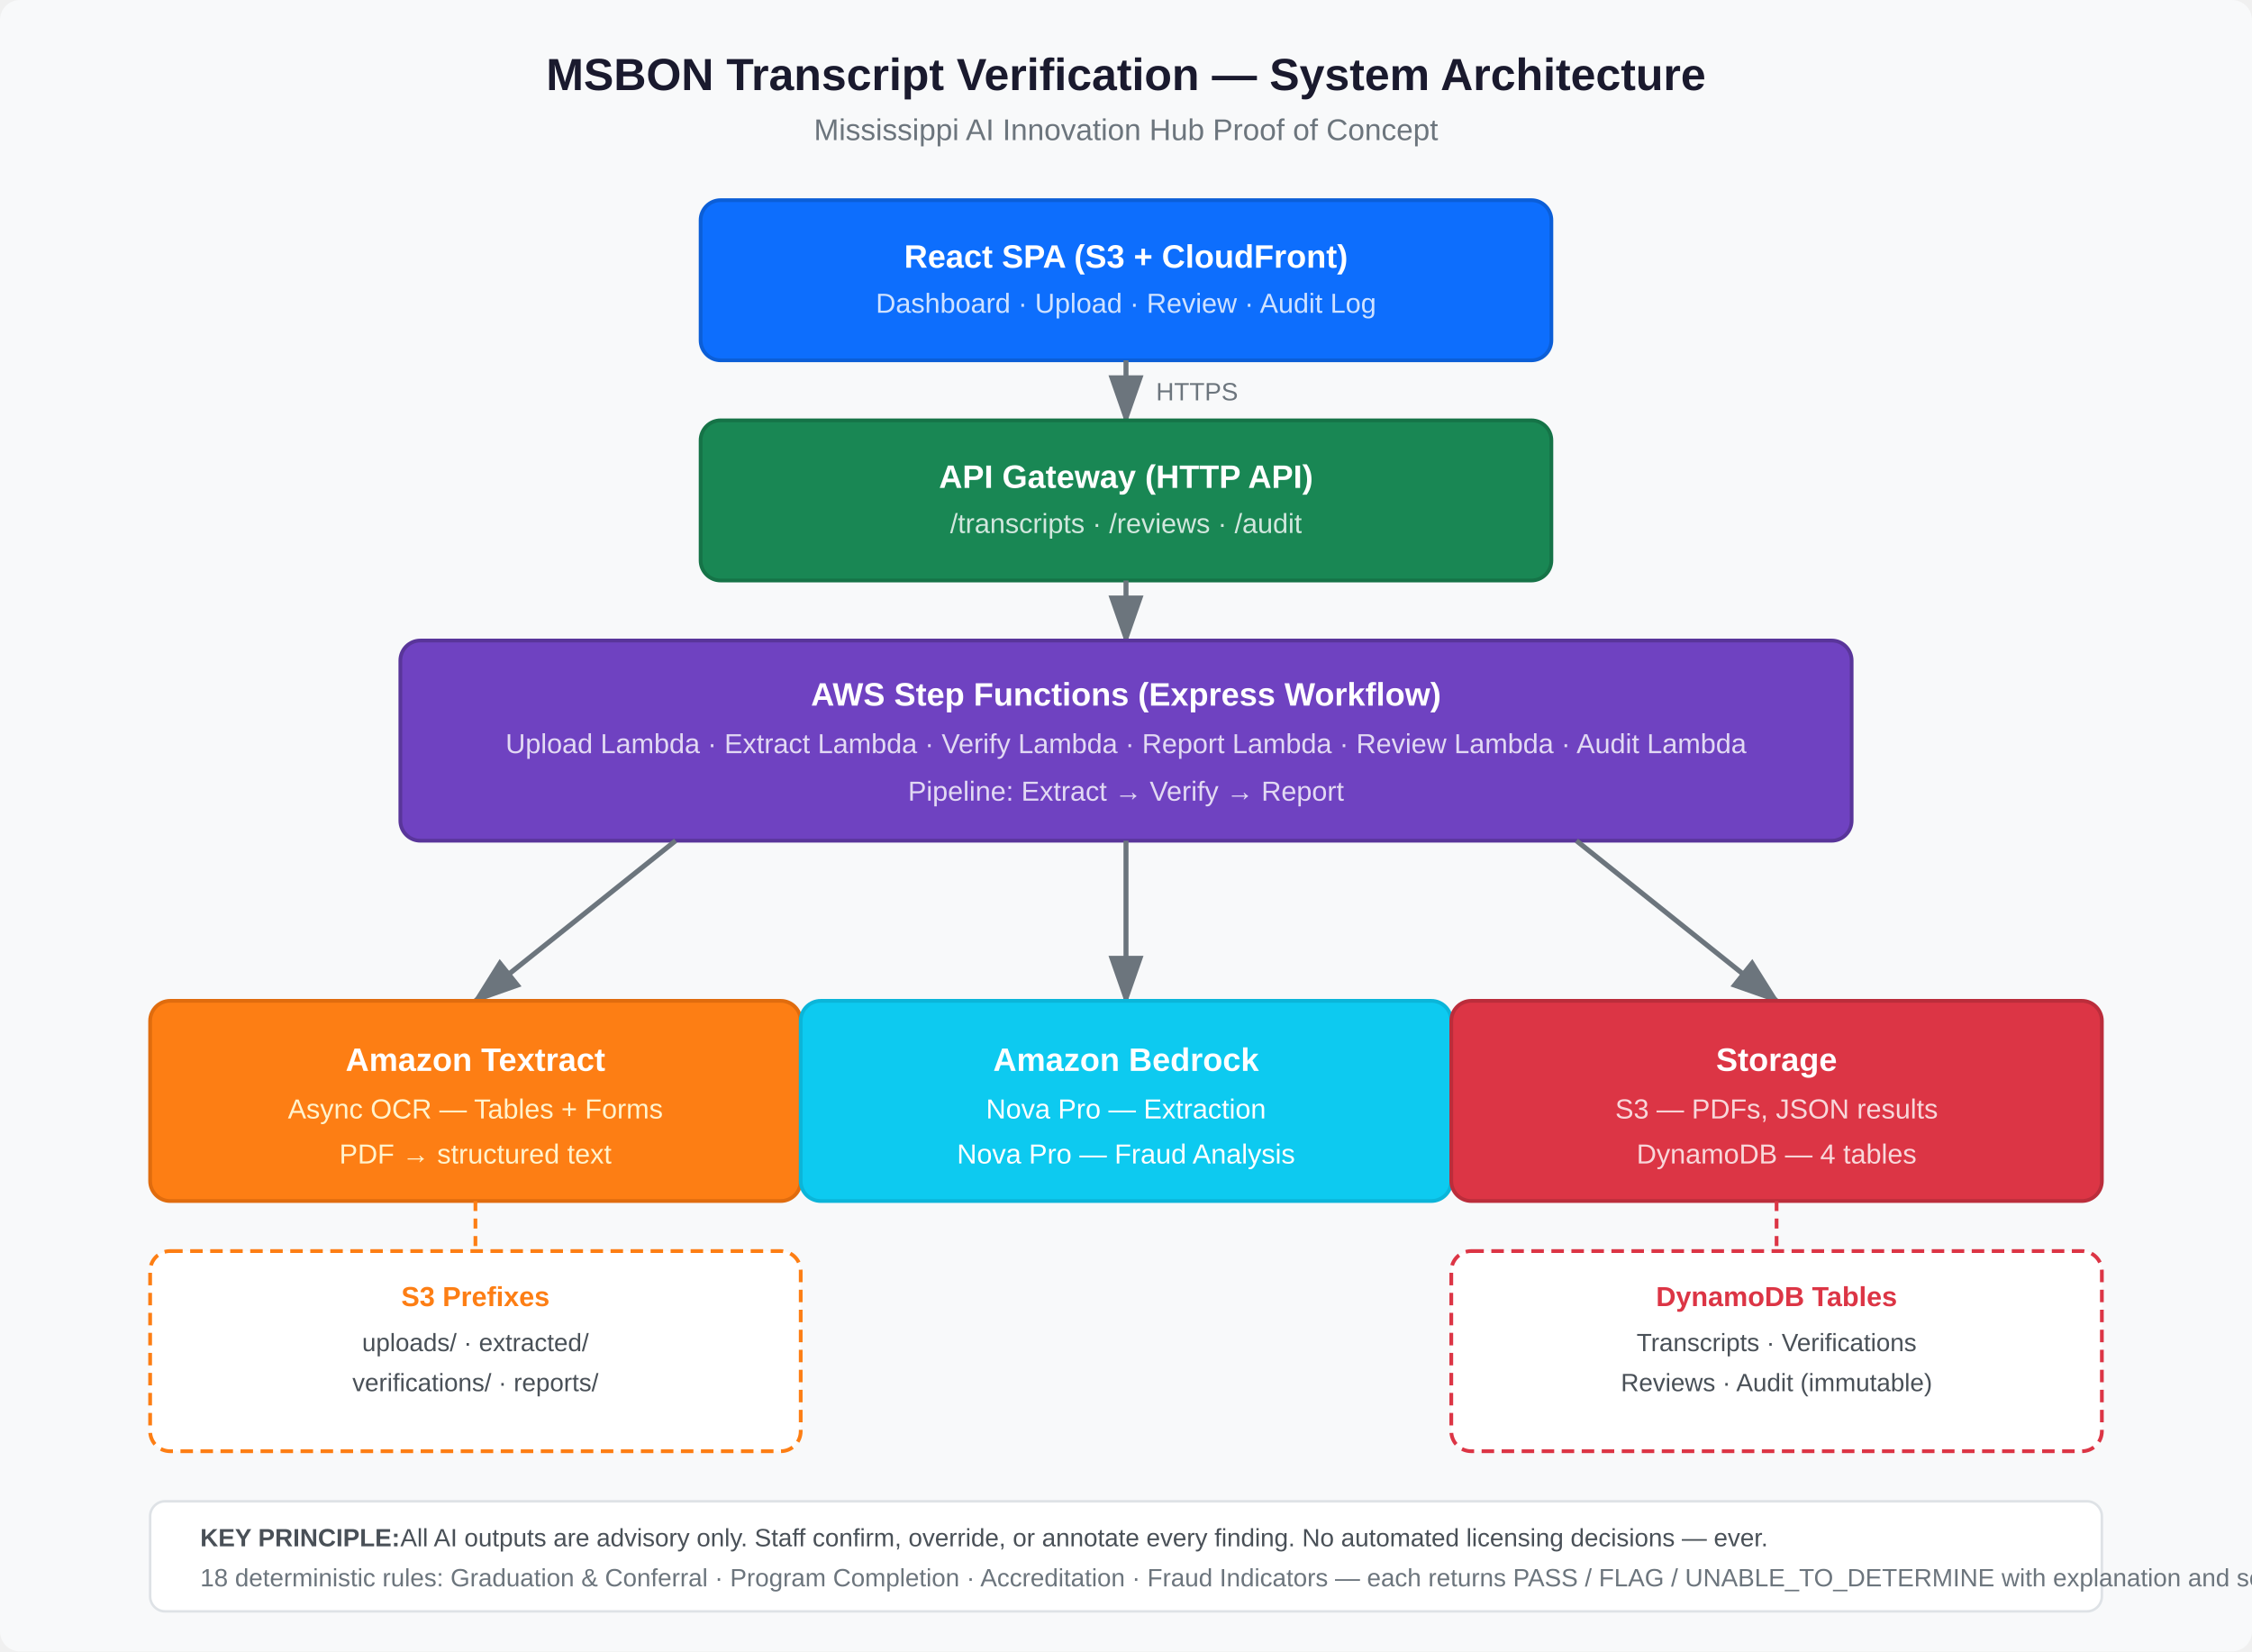
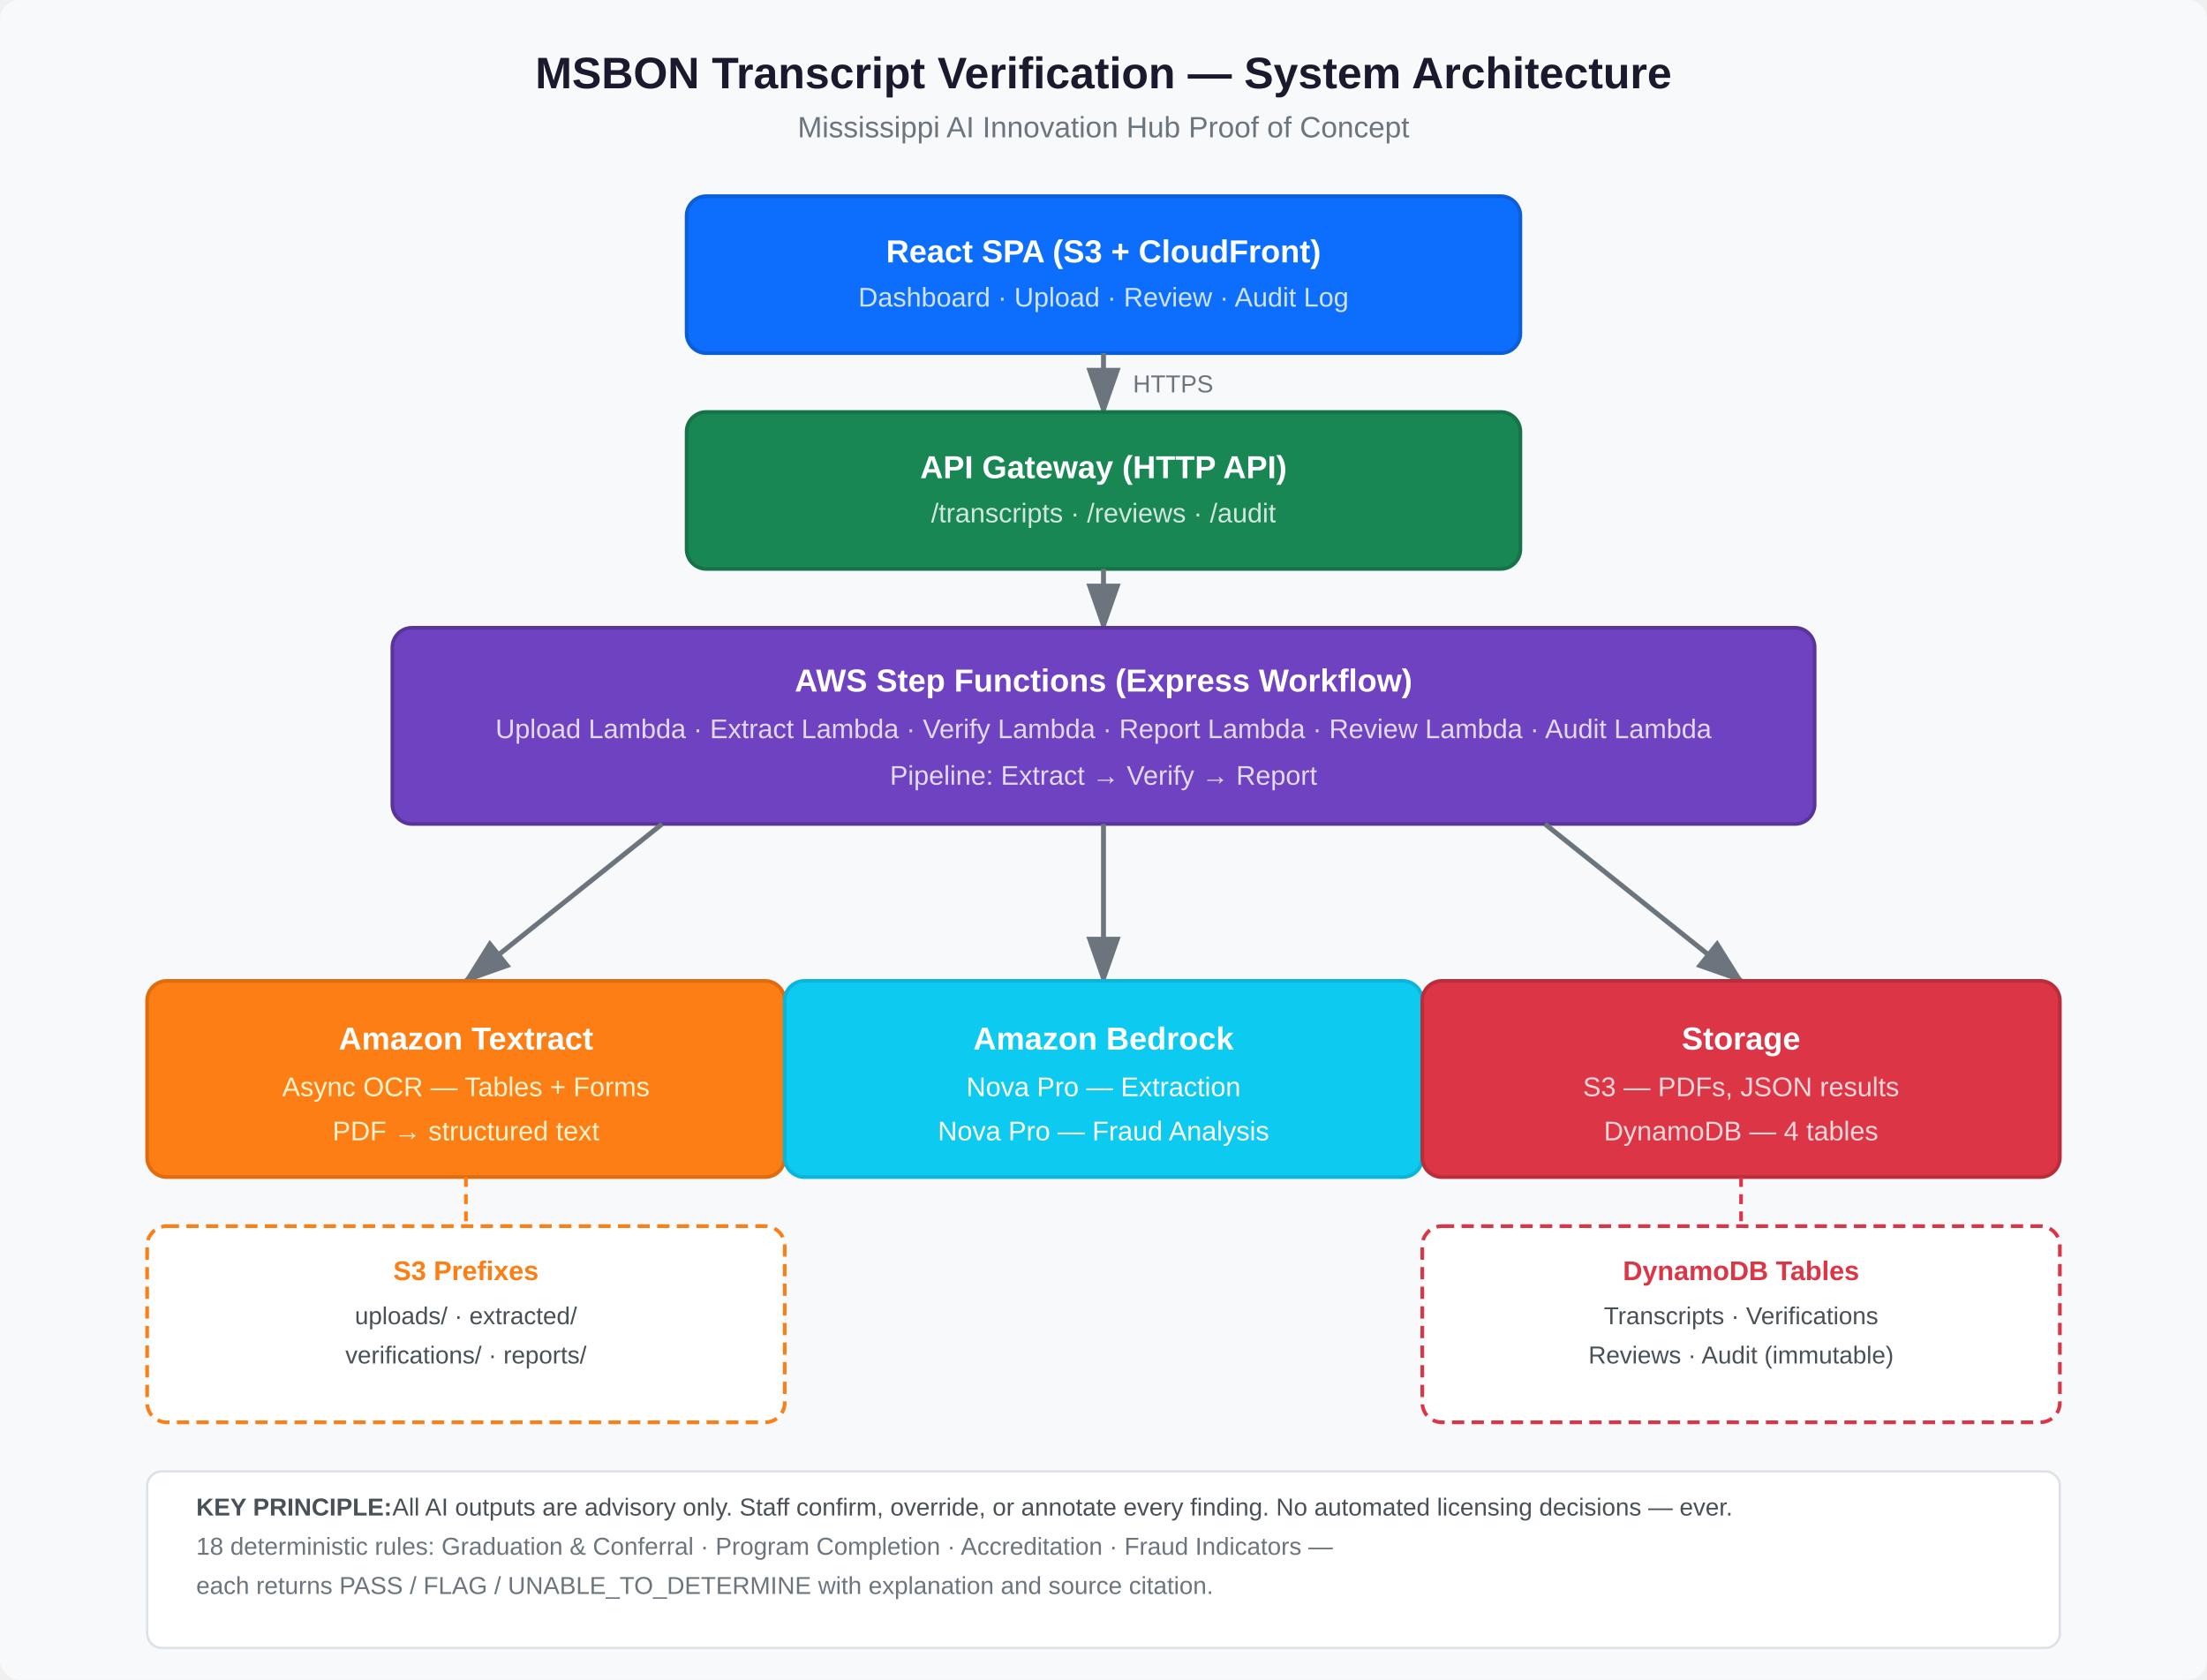
- <svg xmlns="http://www.w3.org/2000/svg" viewBox="0 0 900 660" width="900" height="660" font-family="Segoe UI, Arial, sans-serif">
-   <rect width="900" height="660" fill="#f8f9fa" rx="8" />
+ <svg xmlns="http://www.w3.org/2000/svg" viewBox="0 0 900 685" width="900" height="685" font-family="Segoe UI, Arial, sans-serif">
+   <rect width="900" height="685" fill="#f8f9fa" rx="8" />
  <text x="450" y="36" text-anchor="middle" font-size="18" font-weight="700" fill="#1a1a2e">MSBON Transcript Verification — System Architecture</text>
  <text x="450" y="56" text-anchor="middle" font-size="12" fill="#6c757d">Mississippi AI Innovation Hub Proof of Concept</text>
  <rect x="280" y="80" width="340" height="64" rx="8" fill="#0d6efd" stroke="#0b5ed7" stroke-width="1.5" />
  <text x="450" y="107" text-anchor="middle" font-size="13" font-weight="700" fill="#fff">React SPA (S3 + CloudFront)</text>
  <text x="450" y="125" text-anchor="middle" font-size="11" fill="#cfe2ff">Dashboard · Upload · Review · Audit Log</text>
  <line x1="450" y1="144" x2="450" y2="168" stroke="#6c757d" stroke-width="2" marker-end="url(#arrow)" />
  <text x="462" y="160" font-size="10" fill="#6c757d">HTTPS</text>
  <rect x="280" y="168" width="340" height="64" rx="8" fill="#198754" stroke="#157347" stroke-width="1.5" />
  <text x="450" y="195" text-anchor="middle" font-size="13" font-weight="700" fill="#fff">API Gateway (HTTP API)</text>
  <text x="450" y="213" text-anchor="middle" font-size="11" fill="#d1e7dd">/transcripts · /reviews · /audit</text>
  <line x1="450" y1="232" x2="450" y2="256" stroke="#6c757d" stroke-width="2" marker-end="url(#arrow)" />
  <rect x="160" y="256" width="580" height="80" rx="8" fill="#6f42c1" stroke="#59359a" stroke-width="1.5" />
  <text x="450" y="282" text-anchor="middle" font-size="13" font-weight="700" fill="#fff">AWS Step Functions (Express Workflow)</text>
  <text x="450" y="301" text-anchor="middle" font-size="11" fill="#e2d9f3">Upload Lambda · Extract Lambda · Verify Lambda · Report Lambda · Review Lambda · Audit Lambda</text>
  <text x="450" y="320" text-anchor="middle" font-size="11" fill="#e2d9f3">Pipeline: Extract → Verify → Report</text>
  <line x1="270" y1="336" x2="190" y2="400" stroke="#6c757d" stroke-width="2" marker-end="url(#arrow)" />
  <line x1="450" y1="336" x2="450" y2="400" stroke="#6c757d" stroke-width="2" marker-end="url(#arrow)" />
  <line x1="630" y1="336" x2="710" y2="400" stroke="#6c757d" stroke-width="2" marker-end="url(#arrow)" />
  <rect x="60" y="400" width="260" height="80" rx="8" fill="#fd7e14" stroke="#e06c0e" stroke-width="1.5" />
  <text x="190" y="428" text-anchor="middle" font-size="13" font-weight="700" fill="#fff">Amazon Textract</text>
  <text x="190" y="447" text-anchor="middle" font-size="11" fill="#fff3cd">Async OCR — Tables + Forms</text>
  <text x="190" y="465" text-anchor="middle" font-size="11" fill="#fff3cd">PDF → structured text</text>
  <rect x="320" y="400" width="260" height="80" rx="8" fill="#0dcaf0" stroke="#0bb5d9" stroke-width="1.5" />
  <text x="450" y="428" text-anchor="middle" font-size="13" font-weight="700" fill="#fff">Amazon Bedrock</text>
  <text x="450" y="447" text-anchor="middle" font-size="11" fill="#fff">Nova Pro — Extraction</text>
  <text x="450" y="465" text-anchor="middle" font-size="11" fill="#fff">Nova Pro — Fraud Analysis</text>
  <rect x="580" y="400" width="260" height="80" rx="8" fill="#dc3545" stroke="#bb2d3b" stroke-width="1.5" />
  <text x="710" y="428" text-anchor="middle" font-size="13" font-weight="700" fill="#fff">Storage</text>
  <text x="710" y="447" text-anchor="middle" font-size="11" fill="#f8d7da">S3 — PDFs, JSON results</text>
  <text x="710" y="465" text-anchor="middle" font-size="11" fill="#f8d7da">DynamoDB — 4 tables</text>
  <rect x="580" y="500" width="260" height="80" rx="8" fill="#fff" stroke="#dc3545" stroke-width="1.5" stroke-dasharray="5,3" />
  <text x="710" y="522" text-anchor="middle" font-size="11" font-weight="700" fill="#dc3545">DynamoDB Tables</text>
  <text x="710" y="540" text-anchor="middle" font-size="10" fill="#495057">Transcripts · Verifications</text>
  <text x="710" y="556" text-anchor="middle" font-size="10" fill="#495057">Reviews · Audit (immutable)</text>
  <line x1="710" y1="480" x2="710" y2="500" stroke="#dc3545" stroke-width="1.5" stroke-dasharray="4,3" />
  <rect x="60" y="500" width="260" height="80" rx="8" fill="#fff" stroke="#fd7e14" stroke-width="1.5" stroke-dasharray="5,3" />
  <text x="190" y="522" text-anchor="middle" font-size="11" font-weight="700" fill="#fd7e14">S3 Prefixes</text>
  <text x="190" y="540" text-anchor="middle" font-size="10" fill="#495057">uploads/ · extracted/</text>
  <text x="190" y="556" text-anchor="middle" font-size="10" fill="#495057">verifications/ · reports/</text>
  <line x1="190" y1="480" x2="190" y2="500" stroke="#fd7e14" stroke-width="1.5" stroke-dasharray="4,3" />
-   <rect x="60" y="600" width="780" height="44" rx="6" fill="#fff" stroke="#dee2e6" stroke-width="1" />
+   <rect x="60" y="600" width="780" height="72" rx="6" fill="#fff" stroke="#dee2e6" stroke-width="1" />
  <text x="80" y="618" font-size="10" font-weight="700" fill="#495057">KEY PRINCIPLE:</text>
  <text x="160" y="618" font-size="10" fill="#495057">All AI outputs are advisory only. Staff confirm, override, or annotate every finding. No automated licensing decisions — ever.</text>
-   <text x="80" y="634" font-size="10" fill="#6c757d">18 deterministic rules: Graduation &amp; Conferral · Program Completion · Accreditation · Fraud Indicators — each returns PASS / FLAG / UNABLE_TO_DETERMINE with explanation and source.</text>
+   <text x="80" y="634" font-size="10" fill="#6c757d">18 deterministic rules: Graduation &amp; Conferral · Program Completion · Accreditation · Fraud Indicators —</text>
+   <text x="80" y="650" font-size="10" fill="#6c757d">each returns PASS / FLAG / UNABLE_TO_DETERMINE with explanation and source citation.</text>
  <defs>
    <marker id="arrow" markerWidth="10" markerHeight="7" refX="9" refY="3.5" orient="auto">
      <polygon points="0 0, 10 3.5, 0 7" fill="#6c757d" />
    </marker>
  </defs>
</svg>
